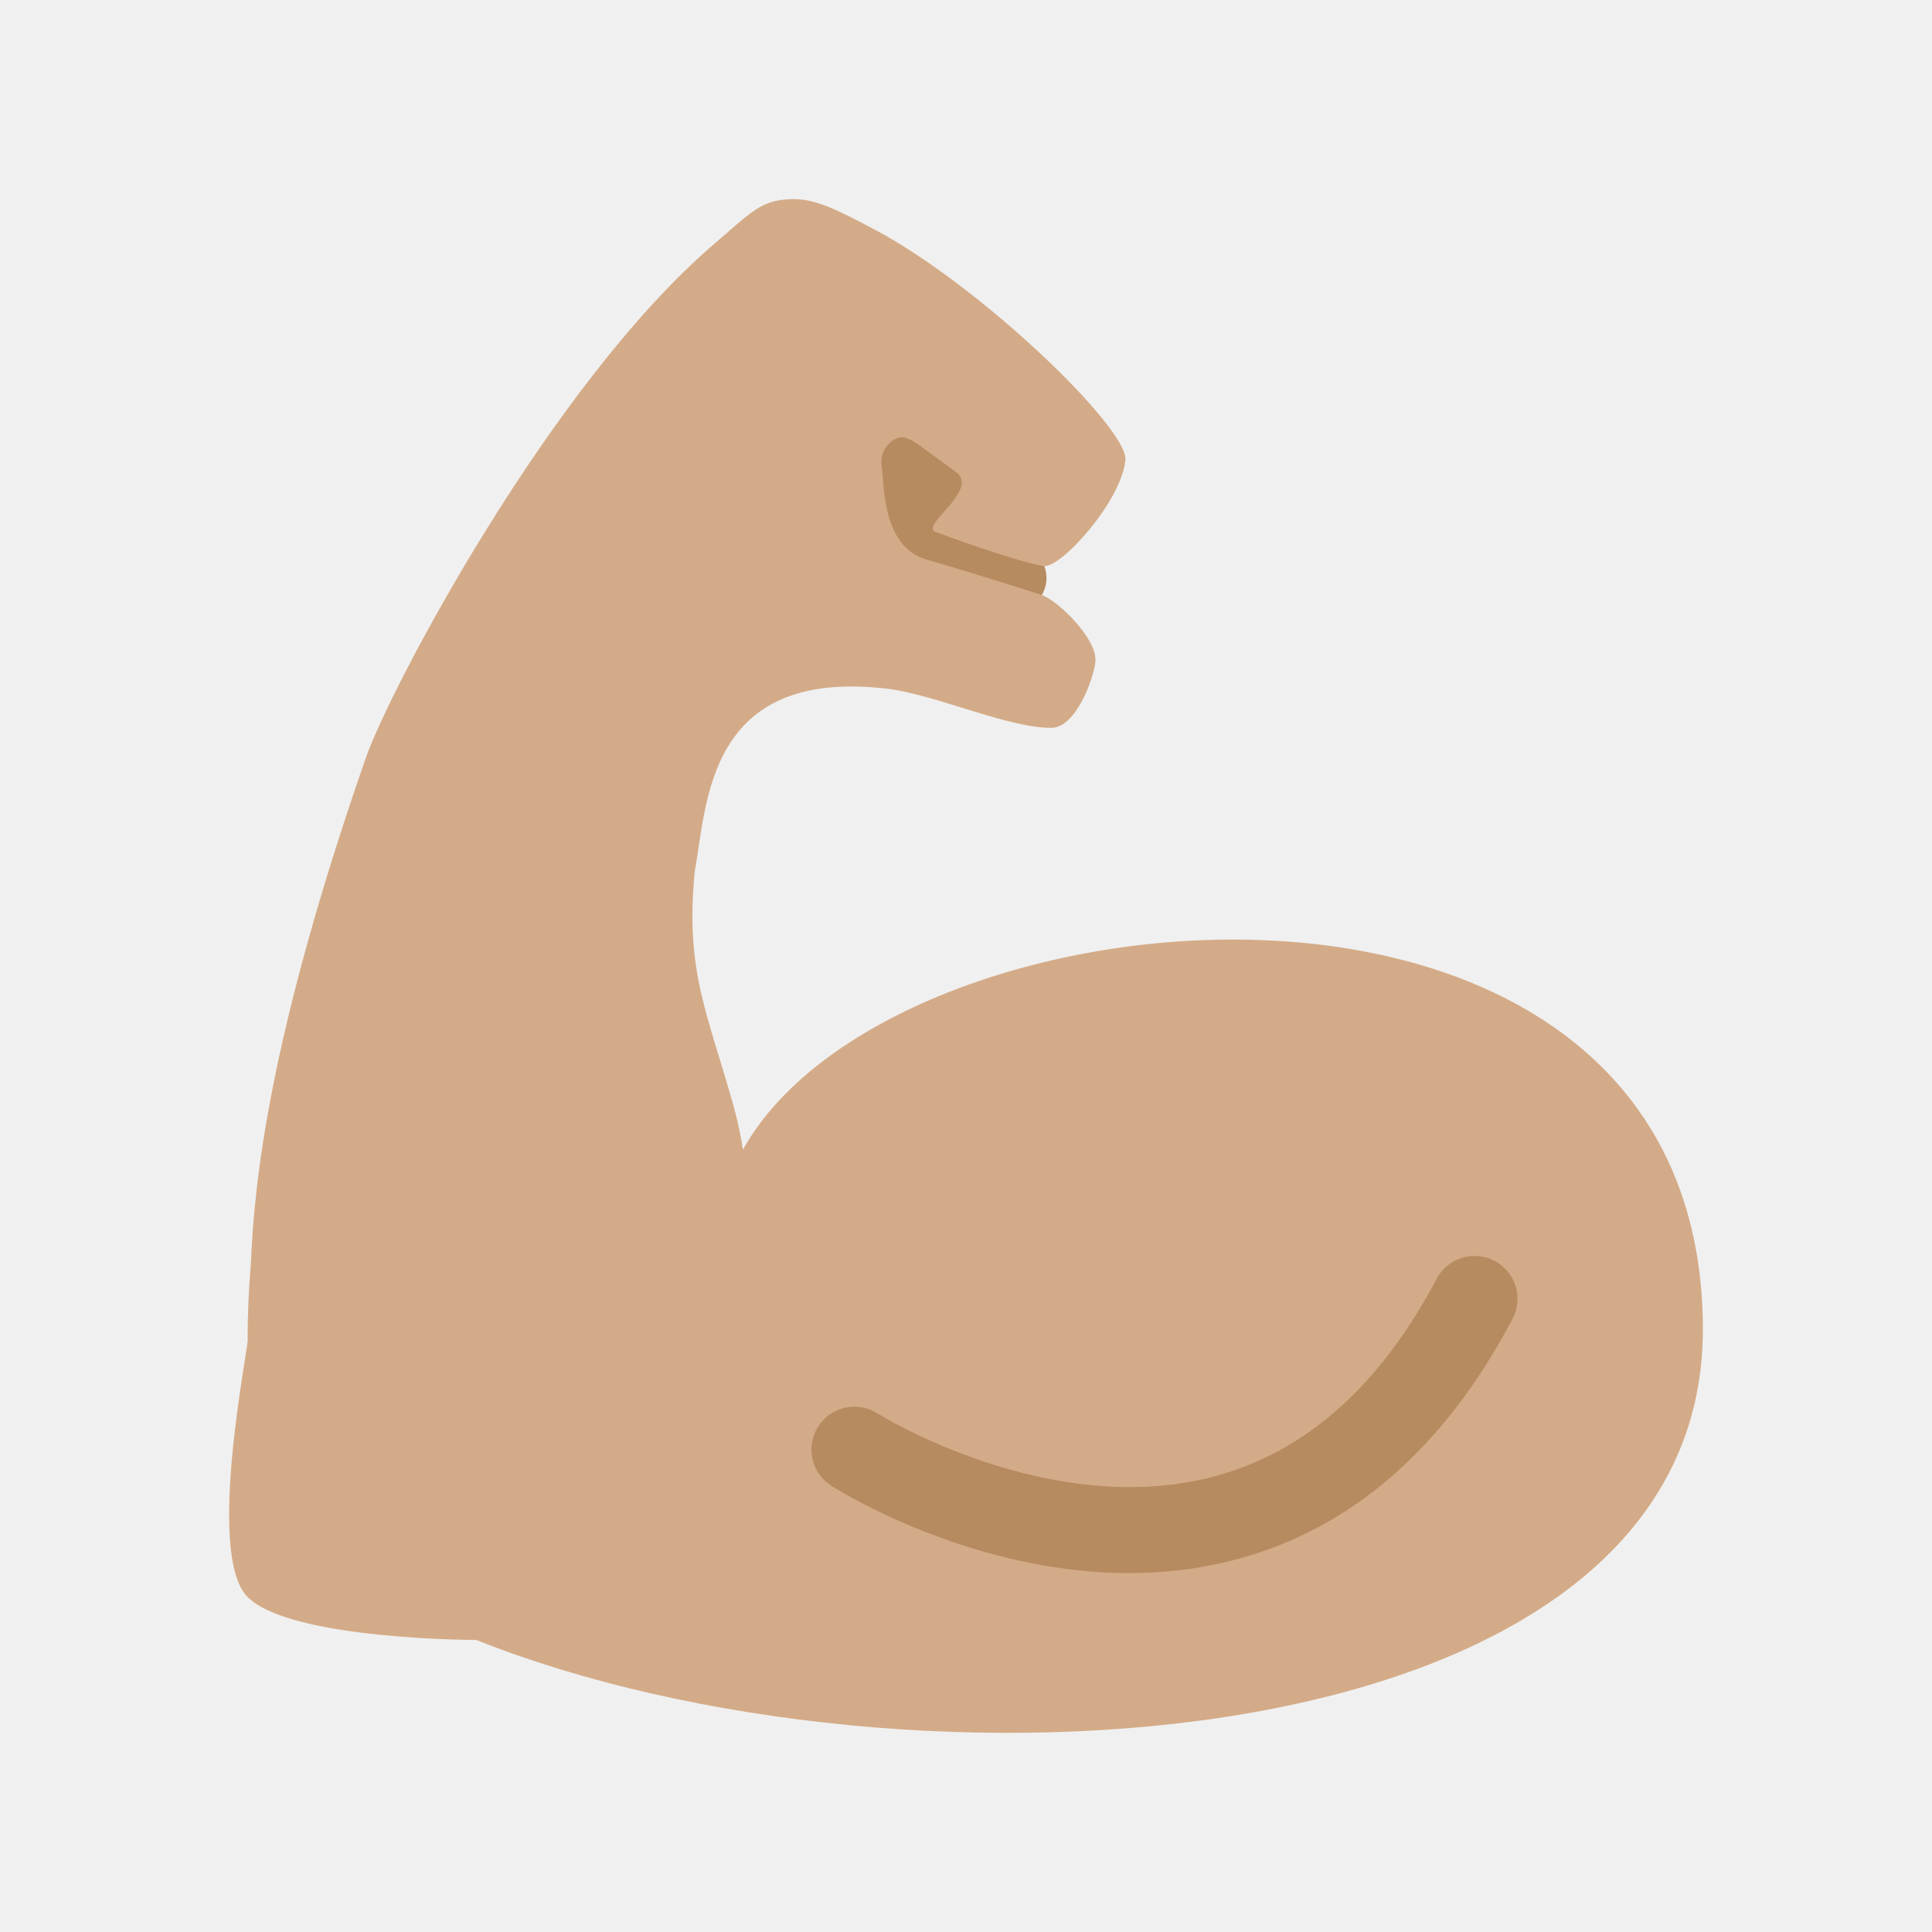
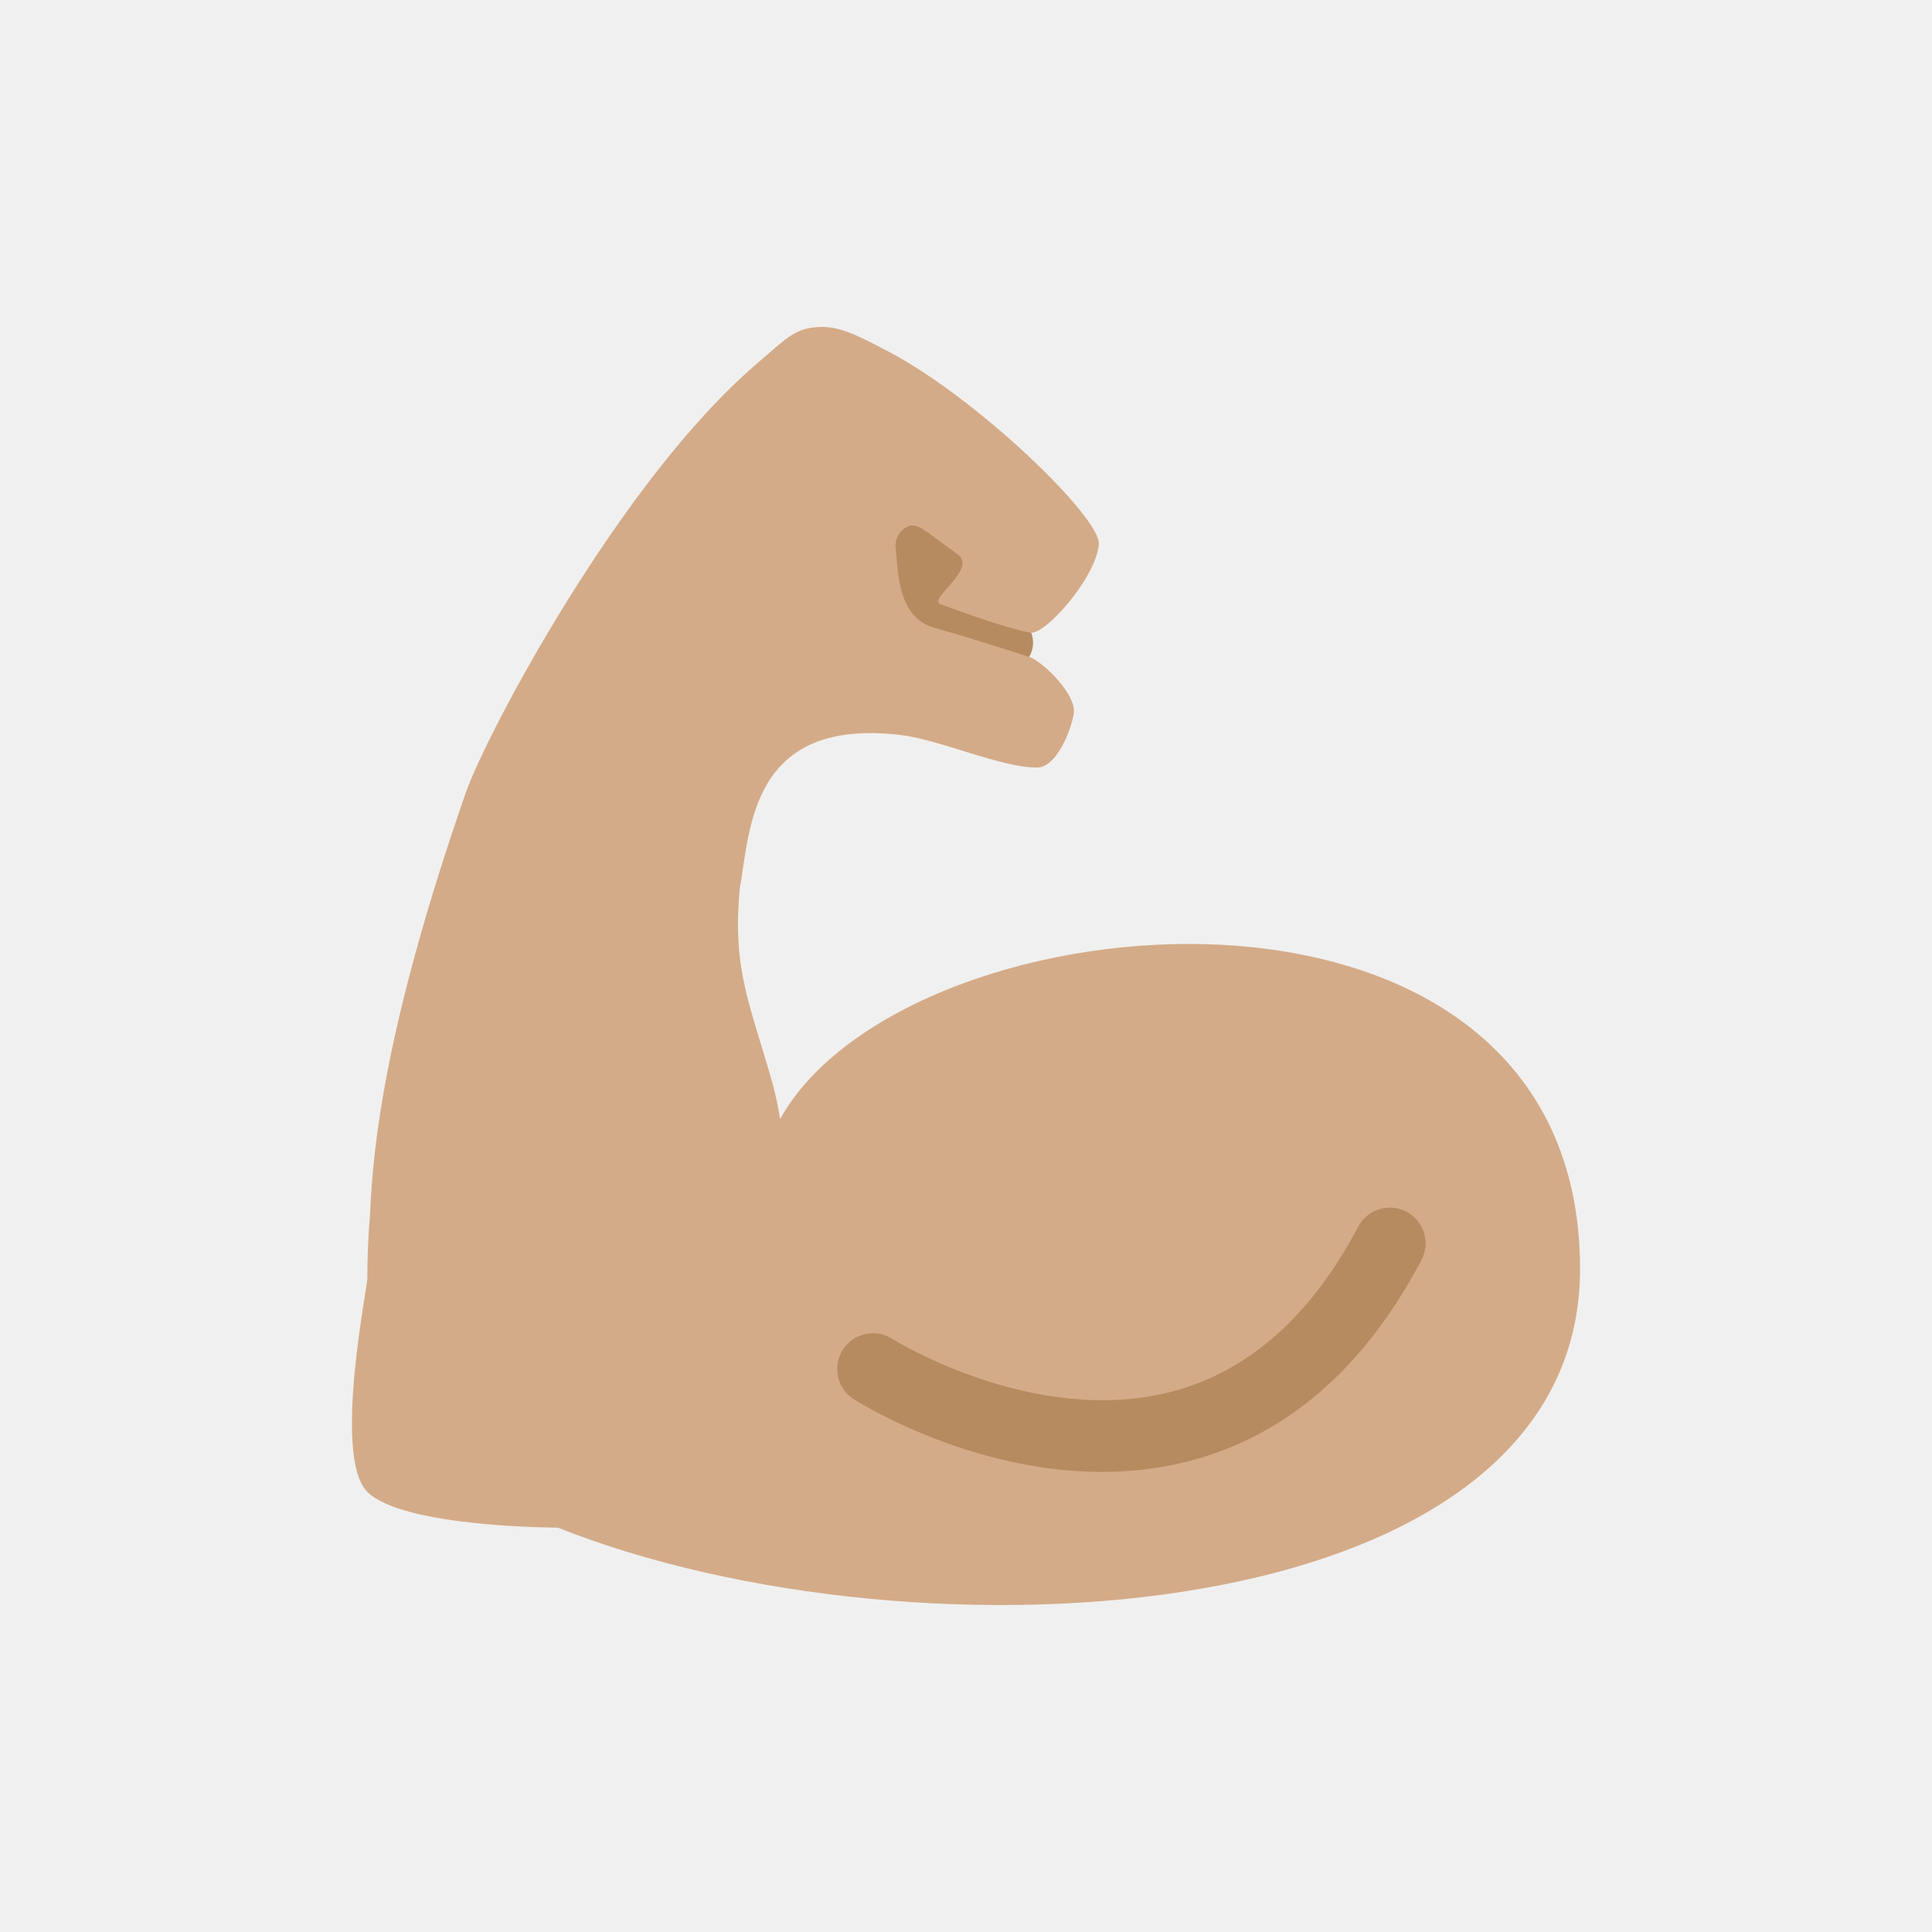
- <svg xmlns="http://www.w3.org/2000/svg" width="40" height="40" viewBox="-5 0 50 40" fill="none">
+ <svg xmlns="http://www.w3.org/2000/svg" width="40" height="40" viewBox="-10 0 60 40" fill="none">
  <g clip-path="url(#clip0_24_433)">
    <path d="M17.752 10.4H21.962C22.029 10.288 22.069 10.163 22.08 10.034C22.091 9.904 22.073 9.774 22.027 9.652L17.753 4.424L17.752 10.4Z" fill="#B78B60" />
    <path d="M14.227 24.752C14.17 24.388 14.094 24.027 13.998 23.671C13.309 21.201 12.731 20.156 12.978 17.567C13.3 15.807 13.281 12.274 17.959 12.824C19.195 12.97 21.118 13.854 22.219 13.836C22.849 13.824 23.308 12.55 23.349 12.126C23.406 11.541 22.388 10.548 21.962 10.399C20.974 10.079 19.981 9.774 18.983 9.483C17.829 9.149 17.889 7.589 17.816 7.033C17.799 6.904 17.822 6.773 17.88 6.656C17.938 6.539 18.029 6.442 18.142 6.377C18.376 6.239 18.559 6.368 18.786 6.516L19.769 7.236C20.321 7.709 18.798 8.613 19.21 8.764C19.21 8.764 21.16 9.497 21.996 9.649C22.453 9.732 24.033 7.95 24.126 6.904C24.198 6.082 20.35 2.368 17.607 0.926C16.642 0.419 16.077 0.124 15.441 0.154C14.682 0.19 14.443 0.49 13.499 1.299C9.225 4.956 5.076 12.863 4.467 14.613C1.971 21.792 1.581 25.574 1.492 27.711C1.437 28.361 1.409 29.012 1.408 29.664C1.48 29.664 0.297 35.22 1.408 36.331C2.519 37.442 7.326 37.442 7.326 37.442C18.437 41.874 39.07 40.718 39.07 29.406C39.07 15.881 18.167 17.676 14.227 24.752Z" fill="#D4AB88" />
    <path d="M22.922 35.642C19.411 35.273 16.669 33.552 16.514 33.453C16.266 33.295 16.09 33.044 16.027 32.757C15.963 32.469 16.016 32.167 16.174 31.919C16.333 31.67 16.583 31.495 16.871 31.431C17.159 31.367 17.46 31.421 17.709 31.579C17.753 31.607 22.157 34.348 26.427 33.209C28.788 32.58 30.723 30.859 32.179 28.097C32.316 27.836 32.551 27.64 32.833 27.553C33.114 27.466 33.419 27.494 33.68 27.631C33.941 27.768 34.136 28.004 34.224 28.285C34.311 28.567 34.283 28.871 34.145 29.132C32.384 32.472 29.974 34.569 26.982 35.361C25.585 35.73 24.202 35.777 22.922 35.642Z" fill="#B78B60" />
  </g>
  <defs>
    <clipPath id="clip0_24_433">
      <rect width="40" height="40" fill="white" />
    </clipPath>
  </defs>
</svg>
